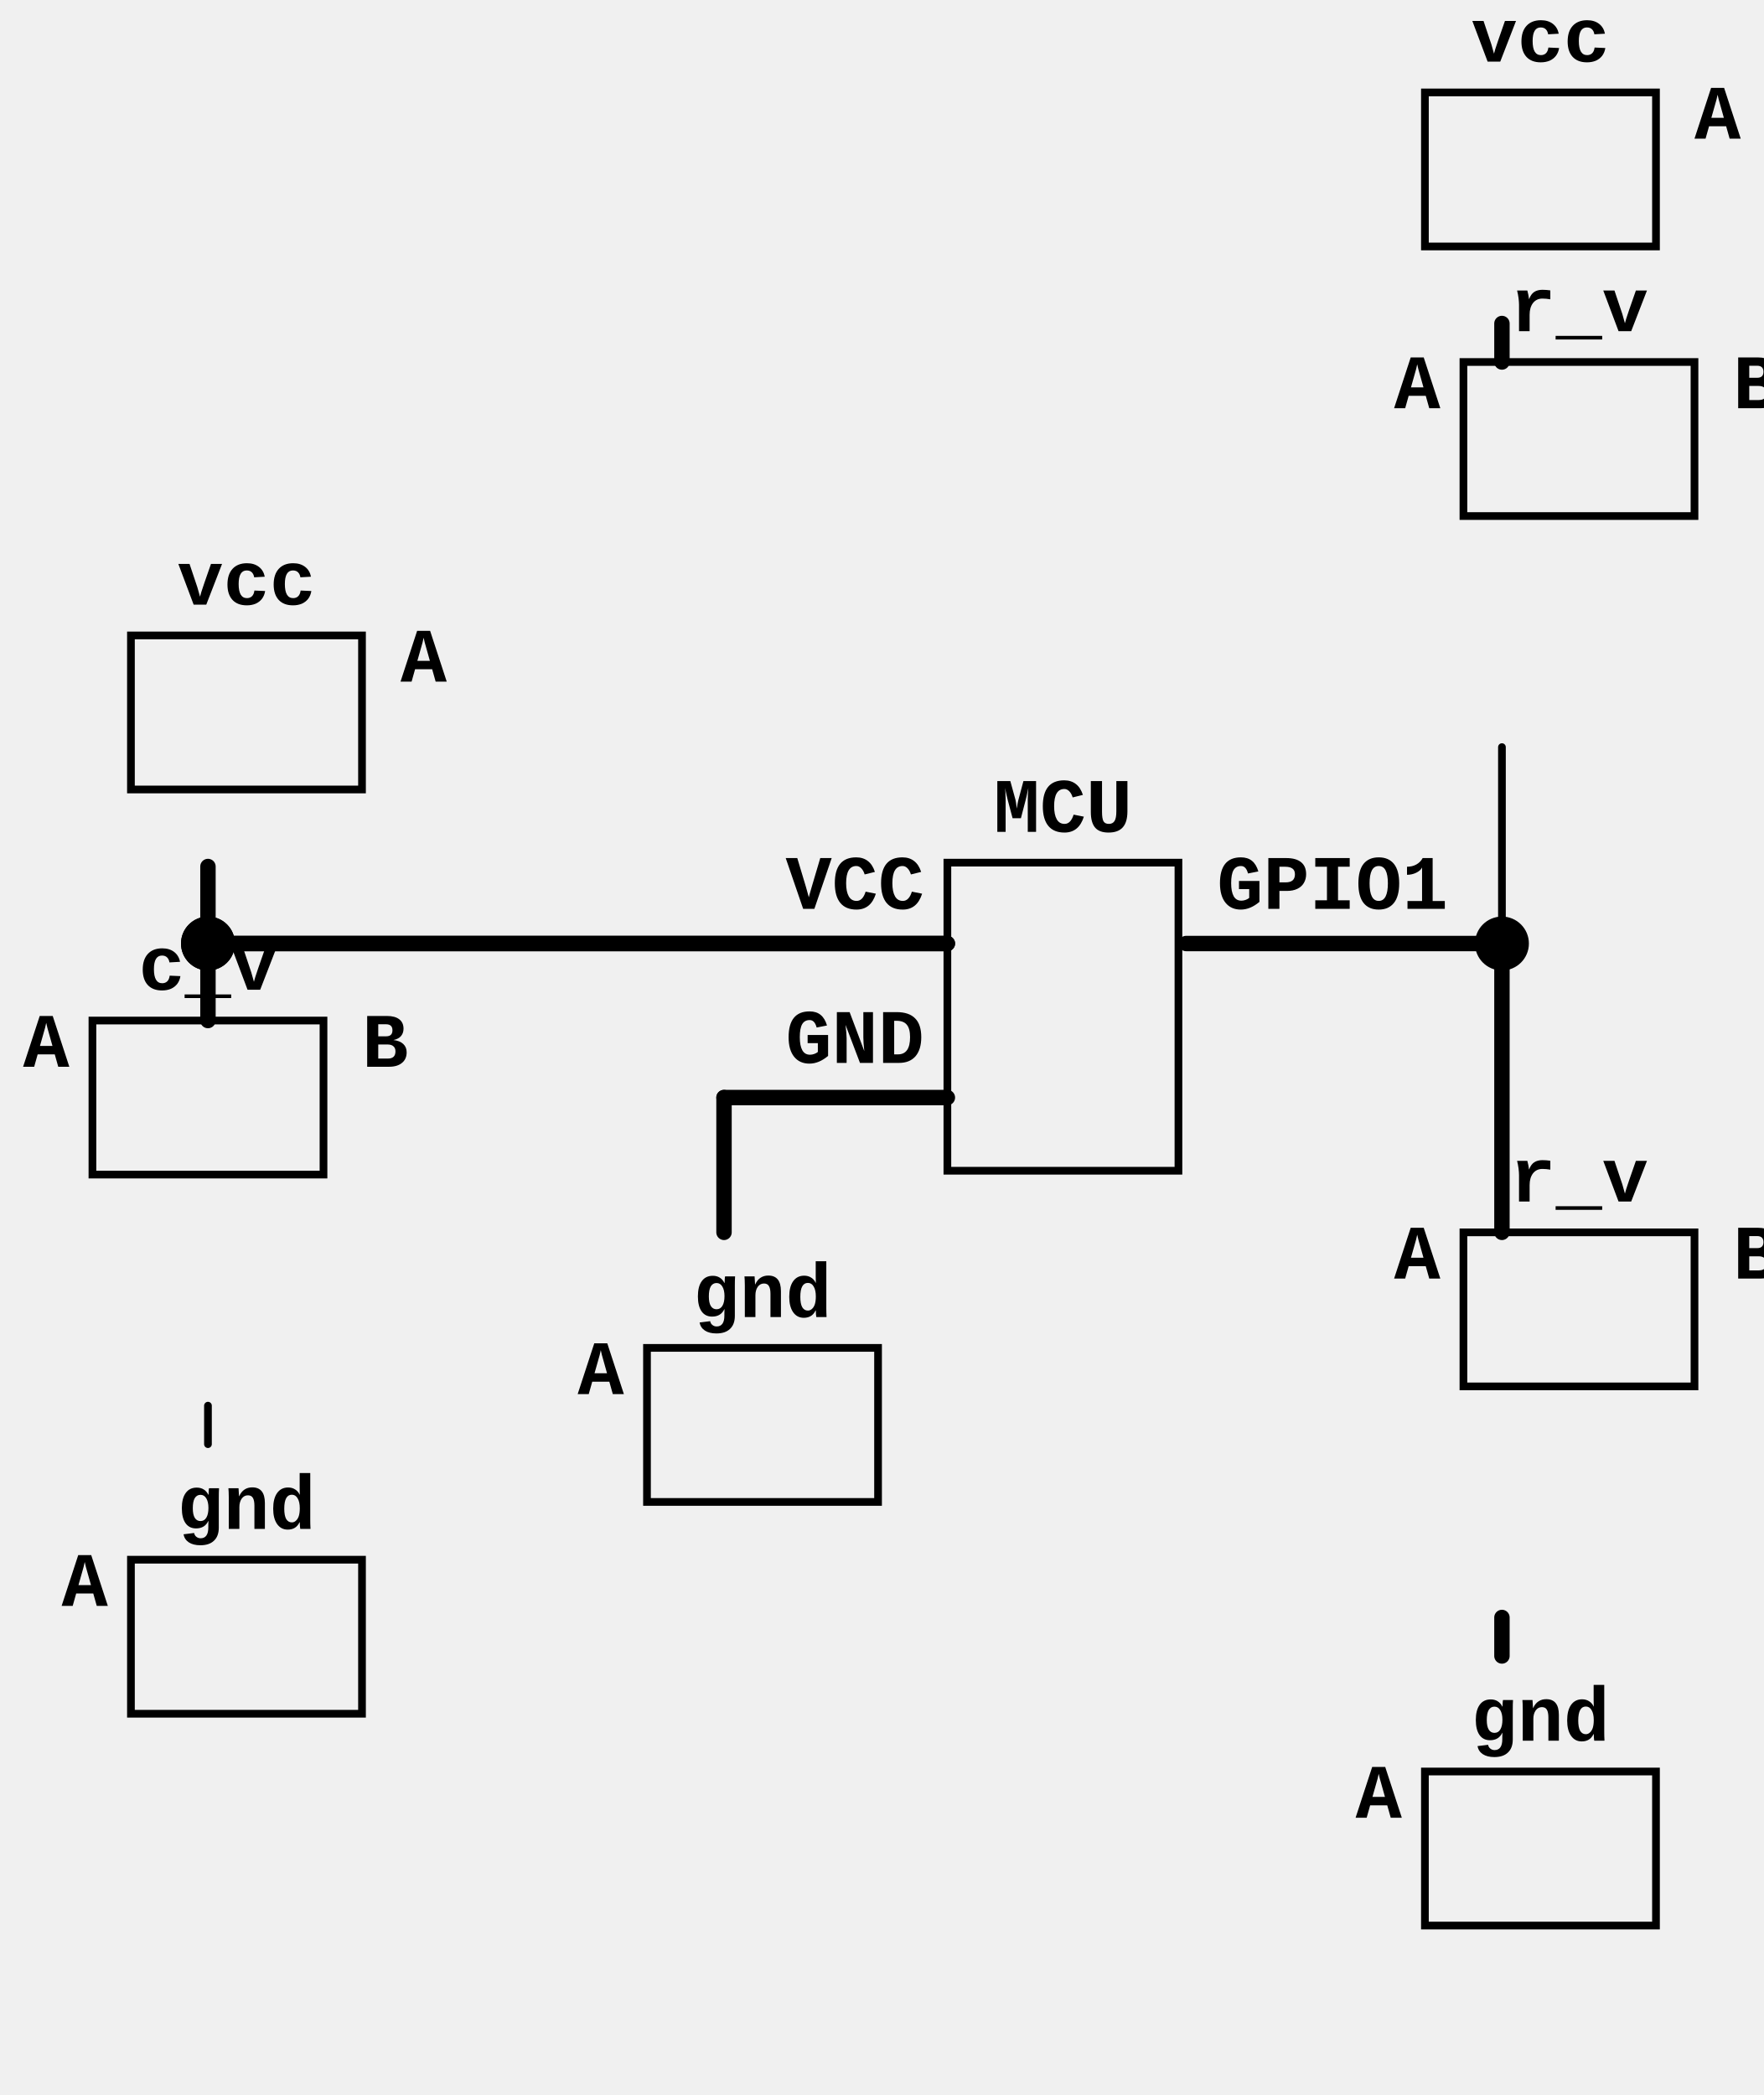
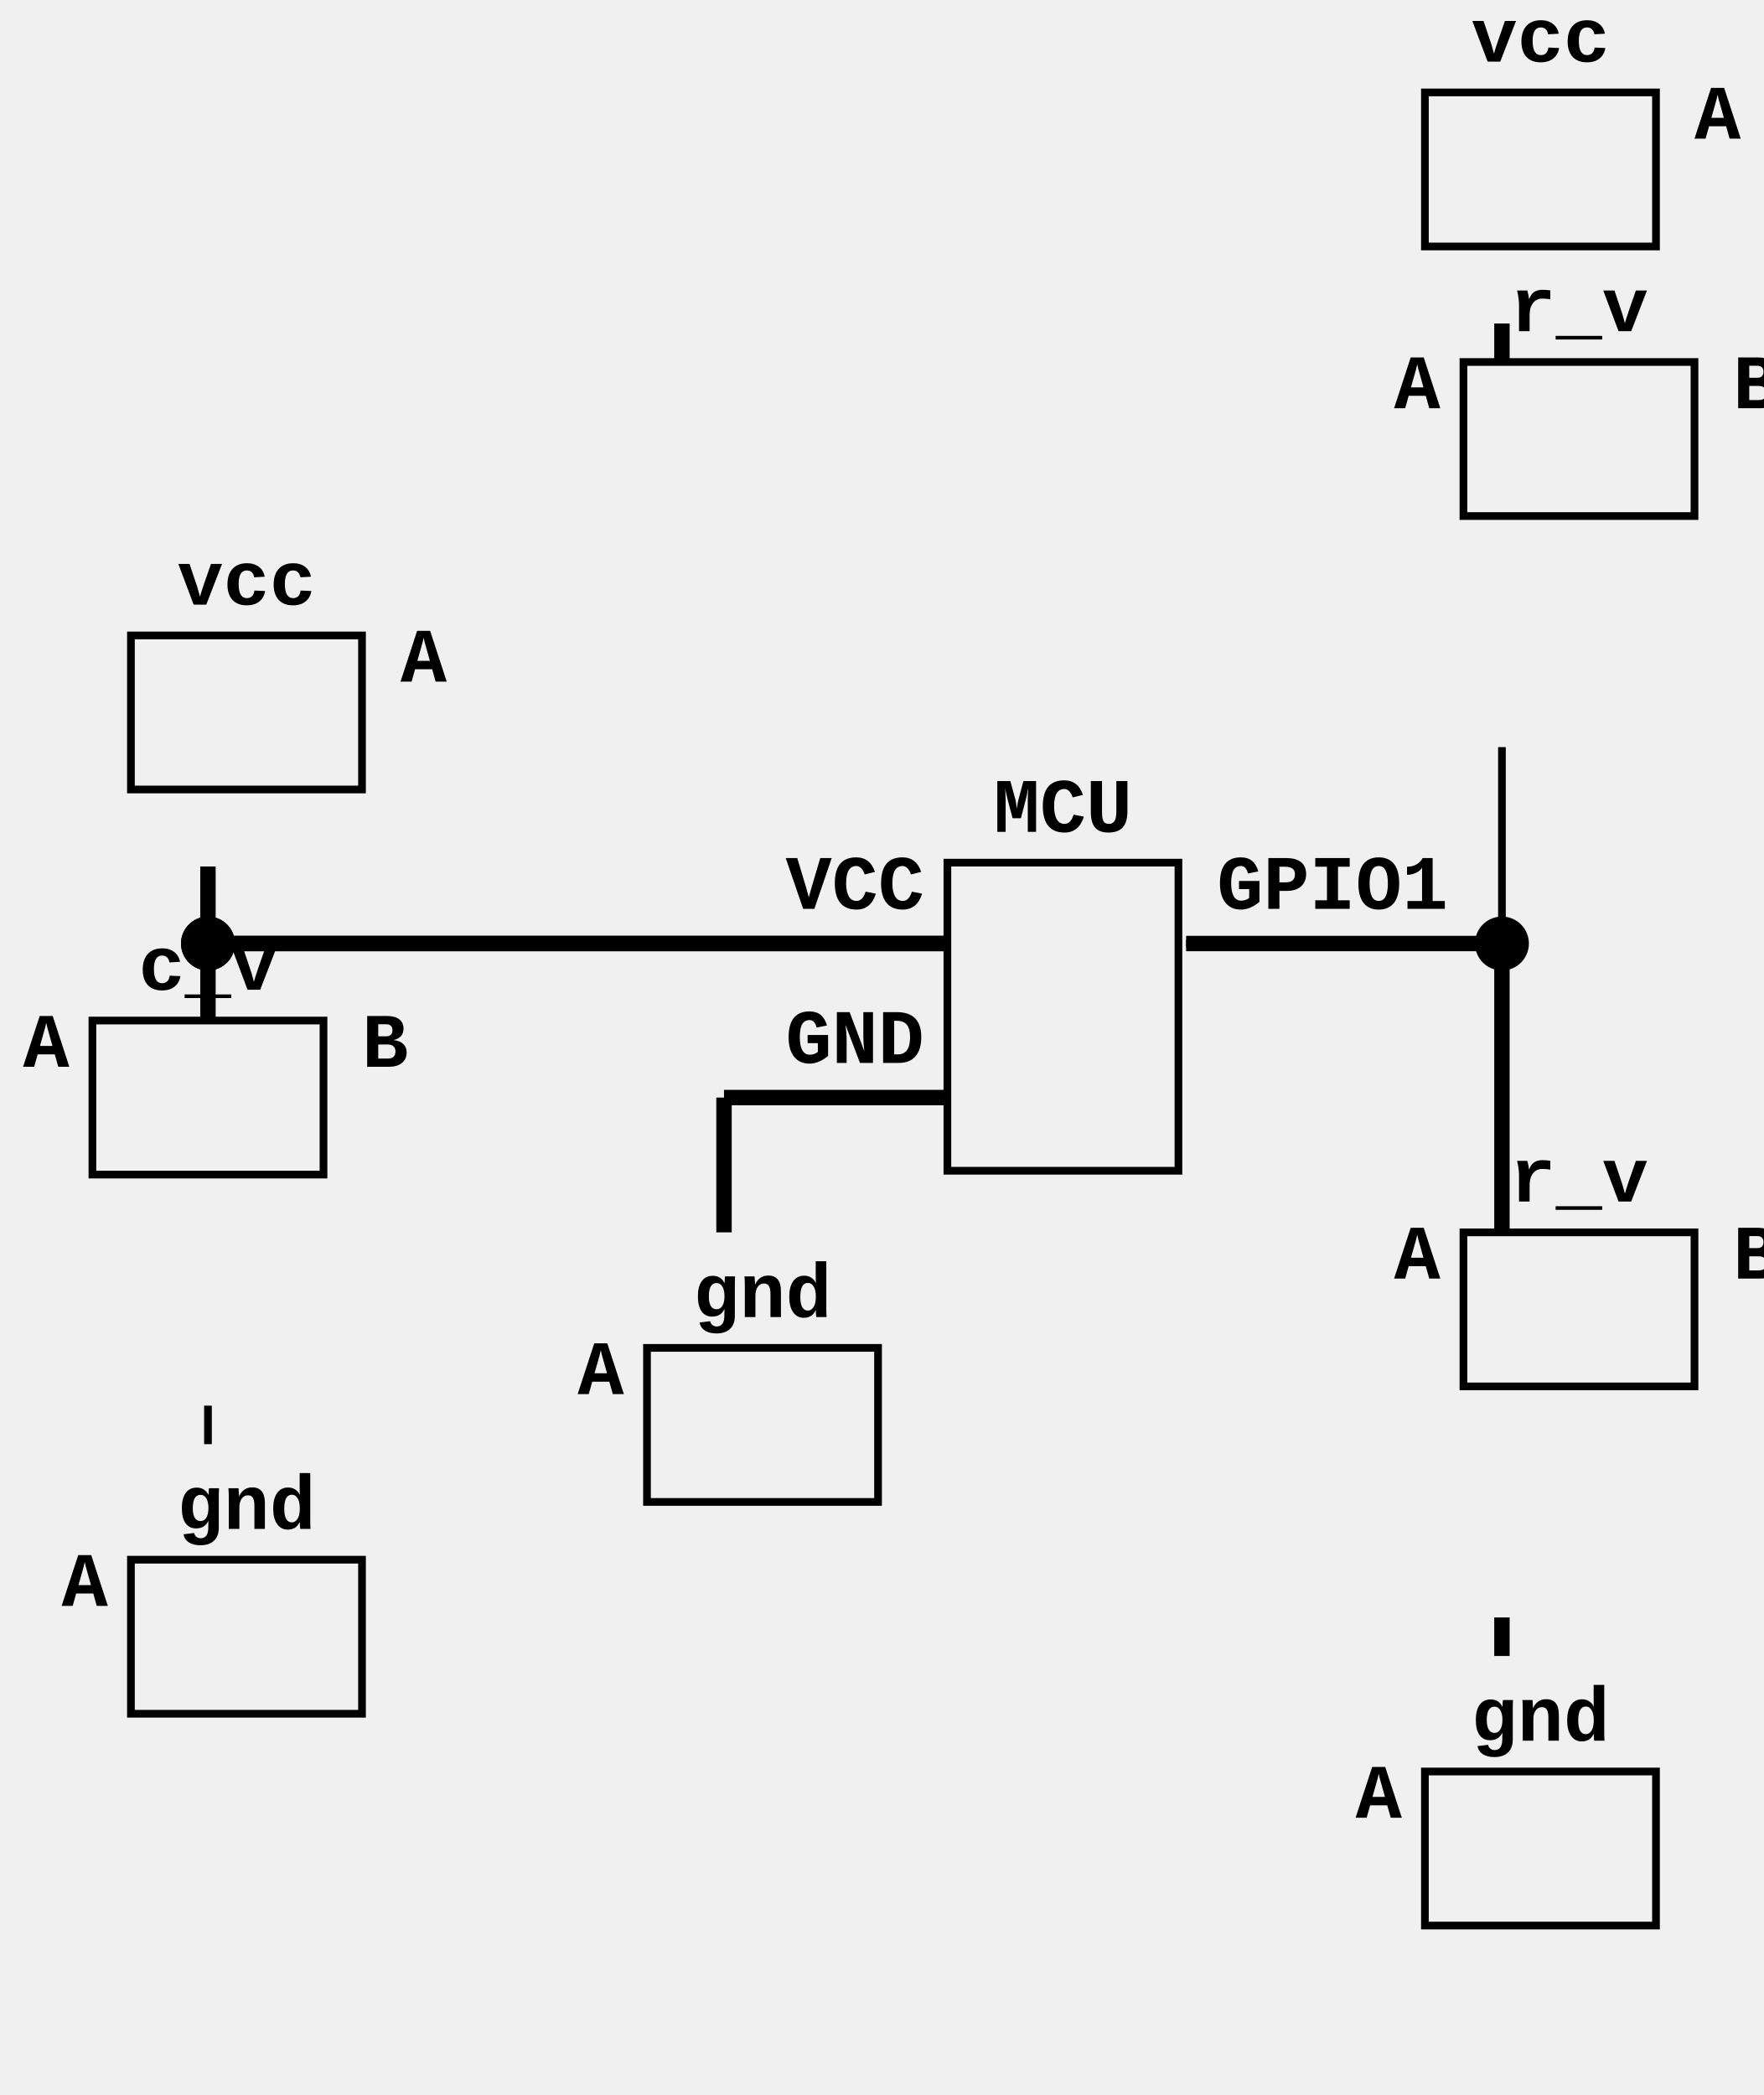
<svg xmlns="http://www.w3.org/2000/svg" xmlns:ns1="https://github.com/ajsb85/netlist2svg" width="229" height="272">
-   <style>svg {
-   stroke:#000;
-   fill:none;
- }
- text {
-   fill:#000;
-   stroke:none;
-   font-size:10px;
-   font-weight: bold;
-   font-family: "Courier New", monospace;
- }
- line {
+   <style>
+   svg {
+     stroke: #000;
+     fill: none;
+   }
+   text {
+     fill: #000;
+     stroke: none;
+     font-size: 10px;
+     font-weight: bold;
+     font-family: "Courier New", monospace;
+   }
+   .nodelabel {
+     text-anchor: middle;
+   }
+   .inputPortLabel {
+     text-anchor: end;
+   }
+   .splitjoinBody {
+     fill: #000;
+   }
+   .junction {
+     fill: #000;
+   }
+   .labelBackground {
+     fill: #fff;
+     stroke: none;
+   }
+   .detail, .symbol {
+     stroke-linejoin: round;
    stroke-linecap: round;
- }
- .nodelabel {
-   text-anchor: middle;
- }
- .inputPortLabel {
-   text-anchor: end;
- }
- .splitjoinBody {
-   fill:#000;
- }
-   
+   }
+   .symbol {
+     stroke-width: 2;
+   }
+   .detail {
+     fill: #000;
+   }
+ 
  @media (prefers-color-scheme: dark) {
    svg {
      stroke: #fff !important;
    }
    text {
      fill: #fff !important;
    }
    .splitjoinBody {
      fill: #fff !important;
+     }
+     .junction {
+       fill: #fff !important;
+     }
+     .labelBackground {
+       fill: #0a192f !important; /* Blueprint background or transparent */
    }
    .detail {
      fill: #fff !important;
    }
    circle, path, rect, line {
      stroke: #fff;
    }
    [style*="fill:#000"], [style*="fill:#000000"] {
      fill: #fff !important;
    }
    [style*="stroke:#000"], [style*="stroke:#000000"] {
      stroke: #fff !important;
    }
  }
</style>
  <g ns1:type="generic" transform="translate(190,47)" ns1:width="30" ns1:height="40" id="cell_r1">
    <text x="15" y="-4" class="nodelabel cell_r1" ns1:attribute="ref">r_v</text>
    <rect width="30" height="20" ns1:generic="body" class="cell_r1" />
    <g transform="translate(0,10)" ns1:x="0" ns1:y="10" ns1:pid="in0" id="port_r1~A">
      <text x="-3" y="-4" class="inputPortLabel cell_r1">A</text>
    </g>
    <g transform="translate(30,10)" ns1:x="30" ns1:y="10" ns1:pid="out0" id="port_r1~B">
      <text x="5" y="-4" style="fill:#000; stroke:none" class="cell_r1">B</text>
    </g>
  </g>
  <g ns1:type="generic" transform="translate(12,132.5)" ns1:width="30" ns1:height="40" id="cell_c1">
    <text x="15" y="-4" class="nodelabel cell_c1" ns1:attribute="ref">c_v</text>
    <rect width="30" height="20" ns1:generic="body" class="cell_c1" />
    <g transform="translate(0,10)" ns1:x="0" ns1:y="10" ns1:pid="in0" id="port_c1~A">
      <text x="-3" y="-4" class="inputPortLabel cell_c1">A</text>
    </g>
    <g transform="translate(30,10)" ns1:x="30" ns1:y="10" ns1:pid="out0" id="port_c1~B">
      <text x="5" y="-4" style="fill:#000; stroke:none" class="cell_c1">B</text>
    </g>
  </g>
  <g ns1:type="generic" transform="translate(190,160)" ns1:width="30" ns1:height="40" id="cell_r3">
    <text x="15" y="-4" class="nodelabel cell_r3" ns1:attribute="ref">r_v</text>
    <rect width="30" height="20" ns1:generic="body" class="cell_r3" />
    <g transform="translate(0,10)" ns1:x="0" ns1:y="10" ns1:pid="in0" id="port_r3~A">
      <text x="-3" y="-4" class="inputPortLabel cell_r3">A</text>
    </g>
    <g transform="translate(30,10)" ns1:x="30" ns1:y="10" ns1:pid="out0" id="port_r3~B">
      <text x="5" y="-4" style="fill:#000; stroke:none" class="cell_r3">B</text>
    </g>
  </g>
  <g ns1:type="generic" transform="translate(123,112)" ns1:width="30" ns1:height="40" id="cell_u1">
    <text x="15" y="-4" class="nodelabel cell_u1" ns1:attribute="ref">MCU</text>
    <rect width="30" height="40" ns1:generic="body" class="cell_u1" />
    <g transform="translate(0,10)" ns1:x="0" ns1:y="10" ns1:pid="in0" id="port_u1~VCC">
      <text x="-3" y="-4" class="inputPortLabel cell_u1">VCC</text>
    </g>
    <g transform="translate(0,30)" ns1:x="0" ns1:y="10" ns1:pid="in0" id="port_u1~GND">
      <text x="-3" y="-4" class="inputPortLabel cell_u1">GND</text>
    </g>
    <g transform="translate(30,10)" ns1:x="30" ns1:y="10" ns1:pid="out0" id="port_u1~GPIO1">
      <text x="5" y="-4" style="fill:#000; stroke:none" class="cell_u1">GPIO1</text>
    </g>
  </g>
  <g ns1:type="generic" transform="translate(185,12)" ns1:width="30" ns1:height="40" id="cell_vcc">
    <text x="15" y="-4" class="nodelabel cell_vcc" ns1:attribute="ref">vcc</text>
    <rect width="30" height="20" ns1:generic="body" class="cell_vcc" />
    <g transform="translate(30,10)" ns1:x="30" ns1:y="10" ns1:pid="out0" id="port_vcc~A">
      <text x="5" y="-4" style="fill:#000; stroke:none" class="cell_vcc">A</text>
    </g>
  </g>
  <g ns1:type="generic" transform="translate(17,82.5)" ns1:width="30" ns1:height="40" id="cell_vcc_2">
    <text x="15" y="-4" class="nodelabel cell_vcc_2" ns1:attribute="ref">vcc</text>
    <rect width="30" height="20" ns1:generic="body" class="cell_vcc_2" />
    <g transform="translate(30,10)" ns1:x="30" ns1:y="10" ns1:pid="out0" id="port_vcc_2~A">
      <text x="5" y="-4" style="fill:#000; stroke:none" class="cell_vcc_2">A</text>
    </g>
  </g>
  <g ns1:type="generic" transform="translate(185,230)" ns1:width="30" ns1:height="40" id="cell_gnd">
    <text x="15" y="-4" class="nodelabel cell_gnd" ns1:attribute="ref">gnd</text>
    <rect width="30" height="20" ns1:generic="body" class="cell_gnd" />
    <g transform="translate(0,10)" ns1:x="0" ns1:y="10" ns1:pid="in0" id="port_gnd~A">
      <text x="-3" y="-4" class="inputPortLabel cell_gnd">A</text>
    </g>
  </g>
  <g ns1:type="generic" transform="translate(84,175)" ns1:width="30" ns1:height="40" id="cell_gnd3">
    <text x="15" y="-4" class="nodelabel cell_gnd3" ns1:attribute="ref">gnd</text>
    <rect width="30" height="20" ns1:generic="body" class="cell_gnd3" />
    <g transform="translate(0,10)" ns1:x="0" ns1:y="10" ns1:pid="in0" id="port_gnd3~A">
      <text x="-3" y="-4" class="inputPortLabel cell_gnd3">A</text>
    </g>
  </g>
  <g ns1:type="generic" transform="translate(17,202.5)" ns1:width="30" ns1:height="40" id="cell_gnd2">
    <text x="15" y="-4" class="nodelabel cell_gnd2" ns1:attribute="ref">gnd</text>
    <rect width="30" height="20" ns1:generic="body" class="cell_gnd2" />
    <g transform="translate(0,10)" ns1:x="0" ns1:y="10" ns1:pid="in0" id="port_gnd2~A">
      <text x="-3" y="-4" class="inputPortLabel cell_gnd2">A</text>
    </g>
  </g>
  <line x1="195" y1="42" x2="195" y2="47" class="net_2,3,2,3 width_4" style="stroke-width: 2" />
  <line x1="27" y1="112.5" x2="27" y2="122.5" class="net_2,3,5 width_3" style="stroke-width: 2" />
  <line x1="27" y1="122.5" x2="123" y2="122.5" class="net_2,3,5 width_3" style="stroke-width: 2" />
  <circle cx="27" cy="122.5" r="3" style="fill:#000" class="net_2,3,5 width_3" />
  <line x1="123" y1="122.5" x2="27" y2="122.5" class="net_2,3,5 width_3" style="stroke-width: 2" />
  <line x1="27" y1="122.5" x2="27" y2="132.5" class="net_2,3,5 width_3" style="stroke-width: 2" />
  <circle cx="27" cy="122.5" r="3" style="fill:#000" class="net_2,3,5 width_3" />
  <line x1="195" y1="97" x2="195" y2="122.5" class="net_2 width_1" style="stroke-width: 1" />
  <line x1="195" y1="122.5" x2="154" y2="122.5" class="net_2 width_1" style="stroke-width: 1" />
  <circle cx="195" cy="122.5" r="2" style="fill:#000" class="net_2 width_1" />
  <line x1="154" y1="122.5" x2="195" y2="122.5" class="net_2,3 width_2" style="stroke-width: 2" />
  <line x1="195" y1="122.5" x2="195" y2="160" class="net_2,3 width_2" style="stroke-width: 2" />
  <circle cx="195" cy="122.5" r="3" style="fill:#000" class="net_2,3 width_2" />
  <line x1="195" y1="210" x2="195" y2="215" class="net_2,3 width_2" style="stroke-width: 2" />
  <line x1="123" y1="142.5" x2="94" y2="142.5" class="net_2,3 width_2" style="stroke-width: 2" />
  <line x1="94" y1="142.5" x2="94" y2="160" class="net_2,3 width_2" style="stroke-width: 2" />
  <line x1="27" y1="182.5" x2="27" y2="187.5" class="net_5 width_1" style="stroke-width: 1" />
</svg>
